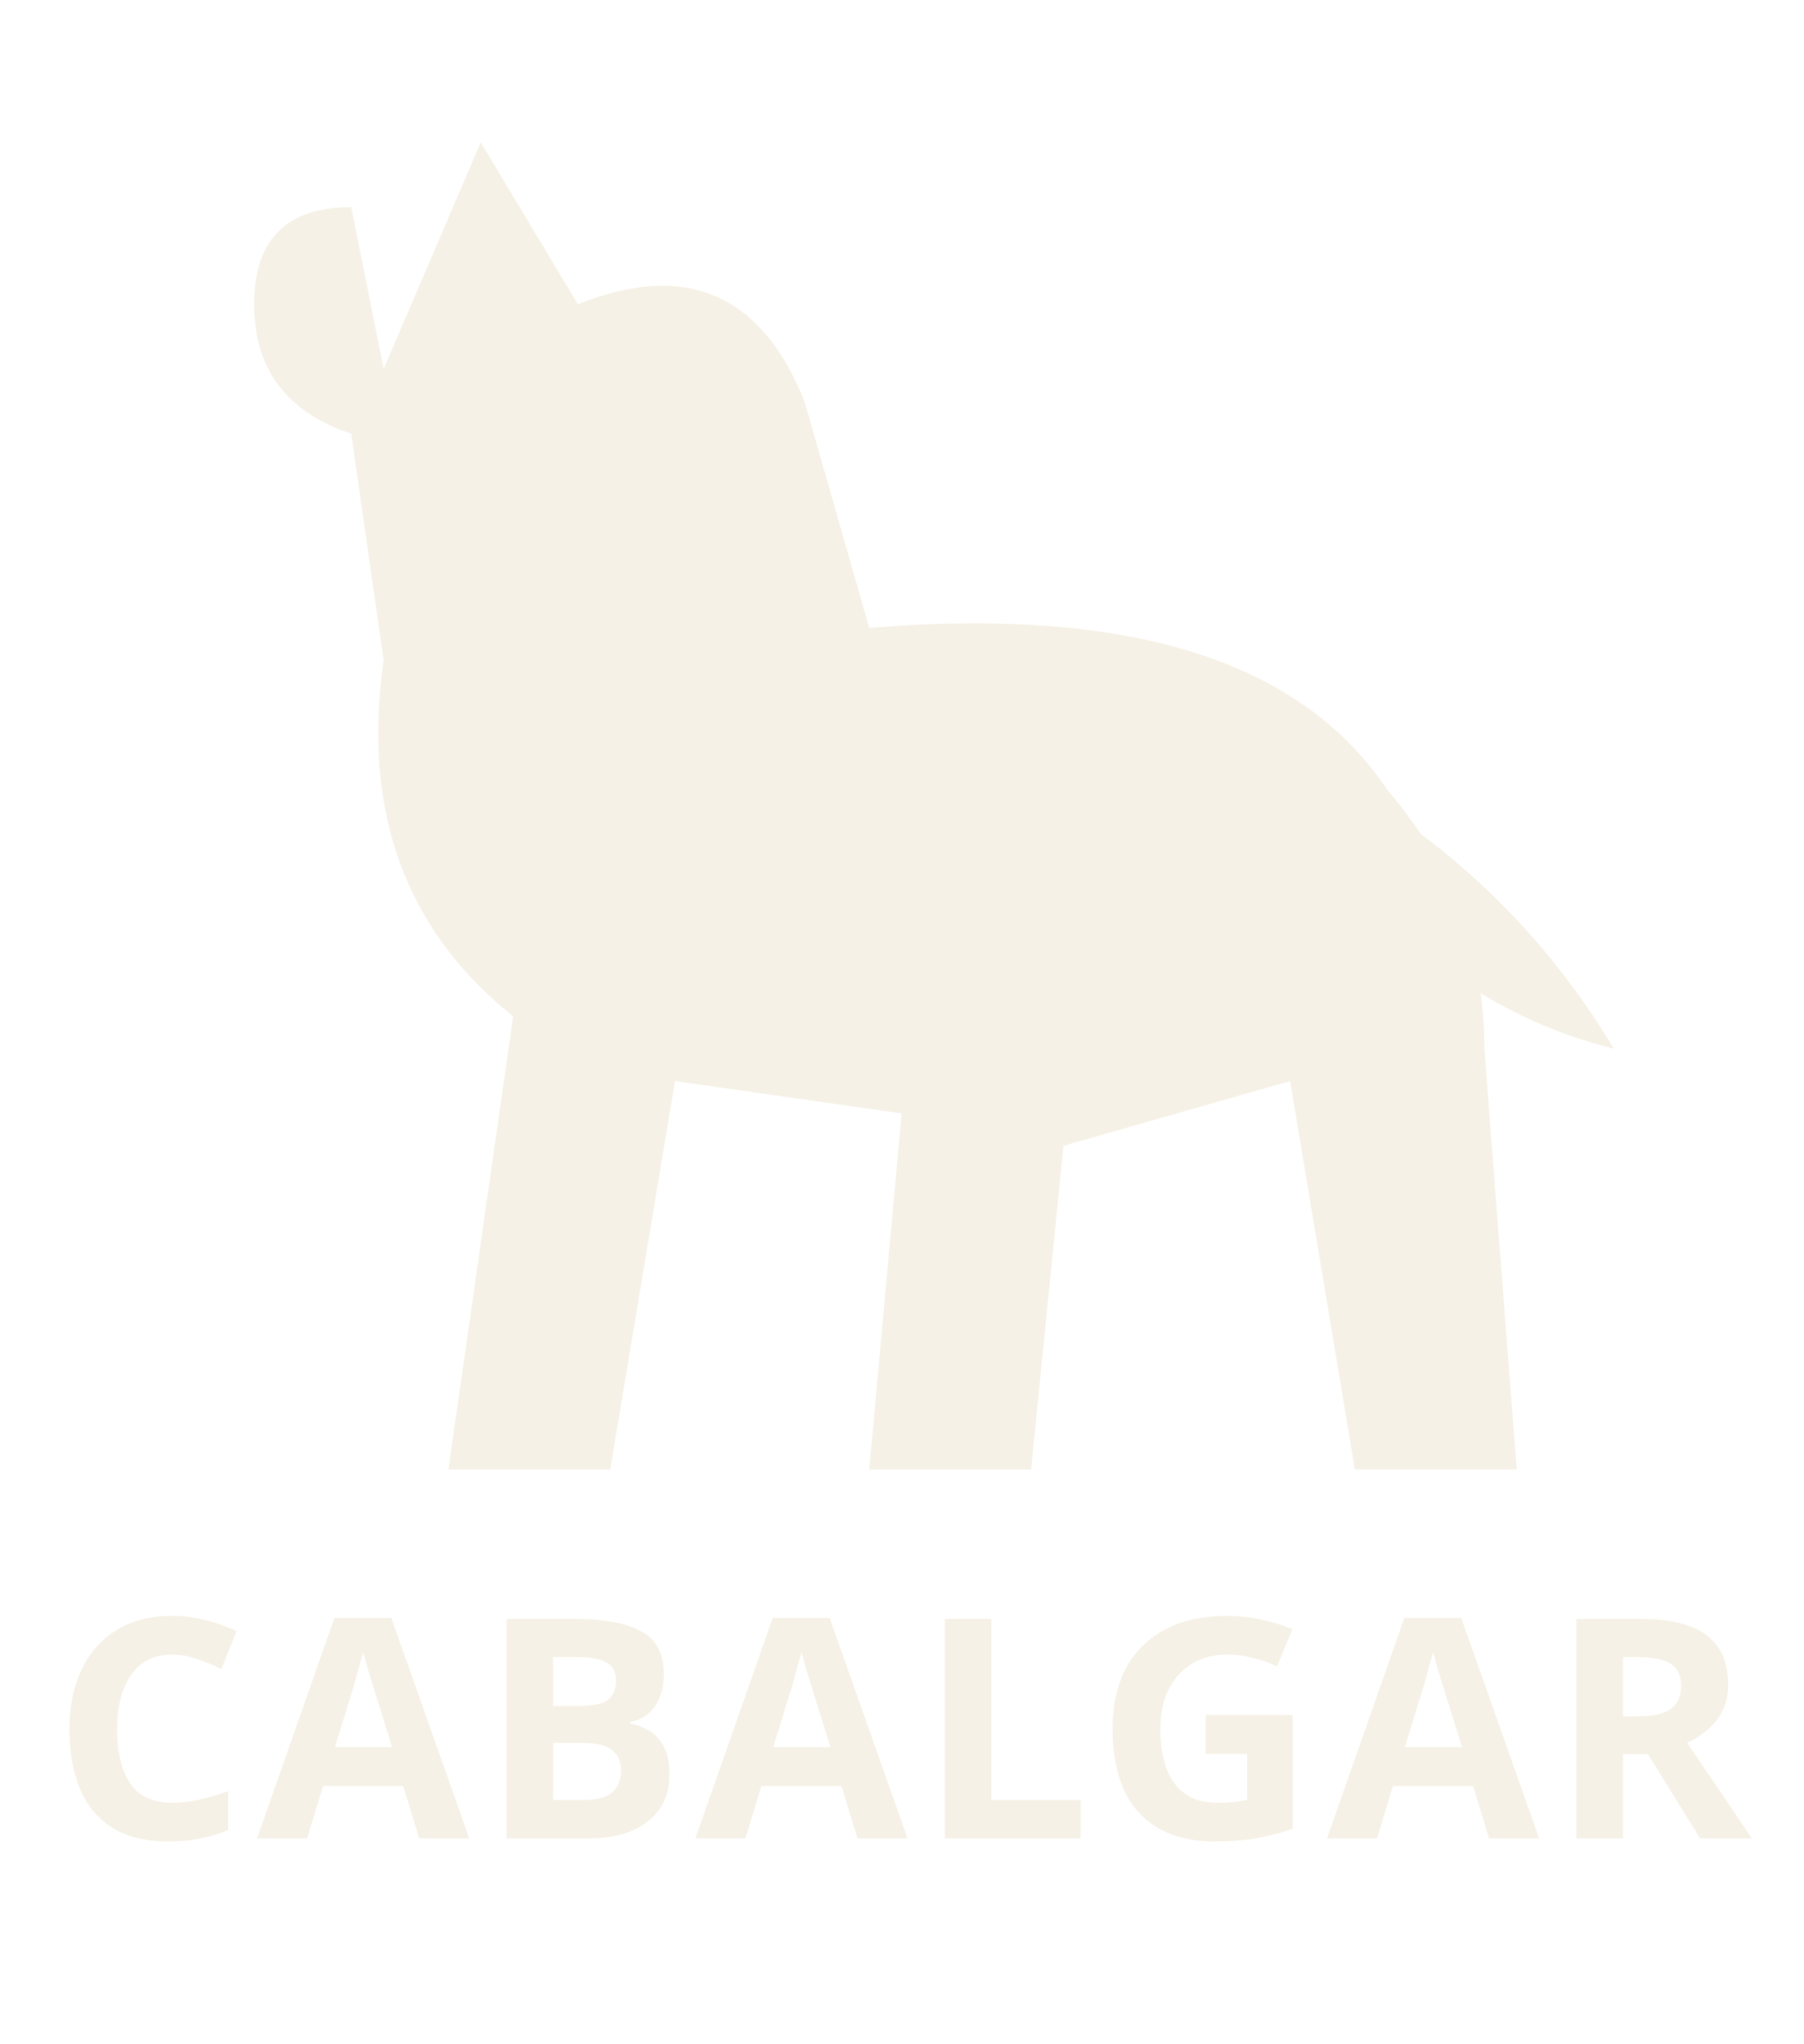
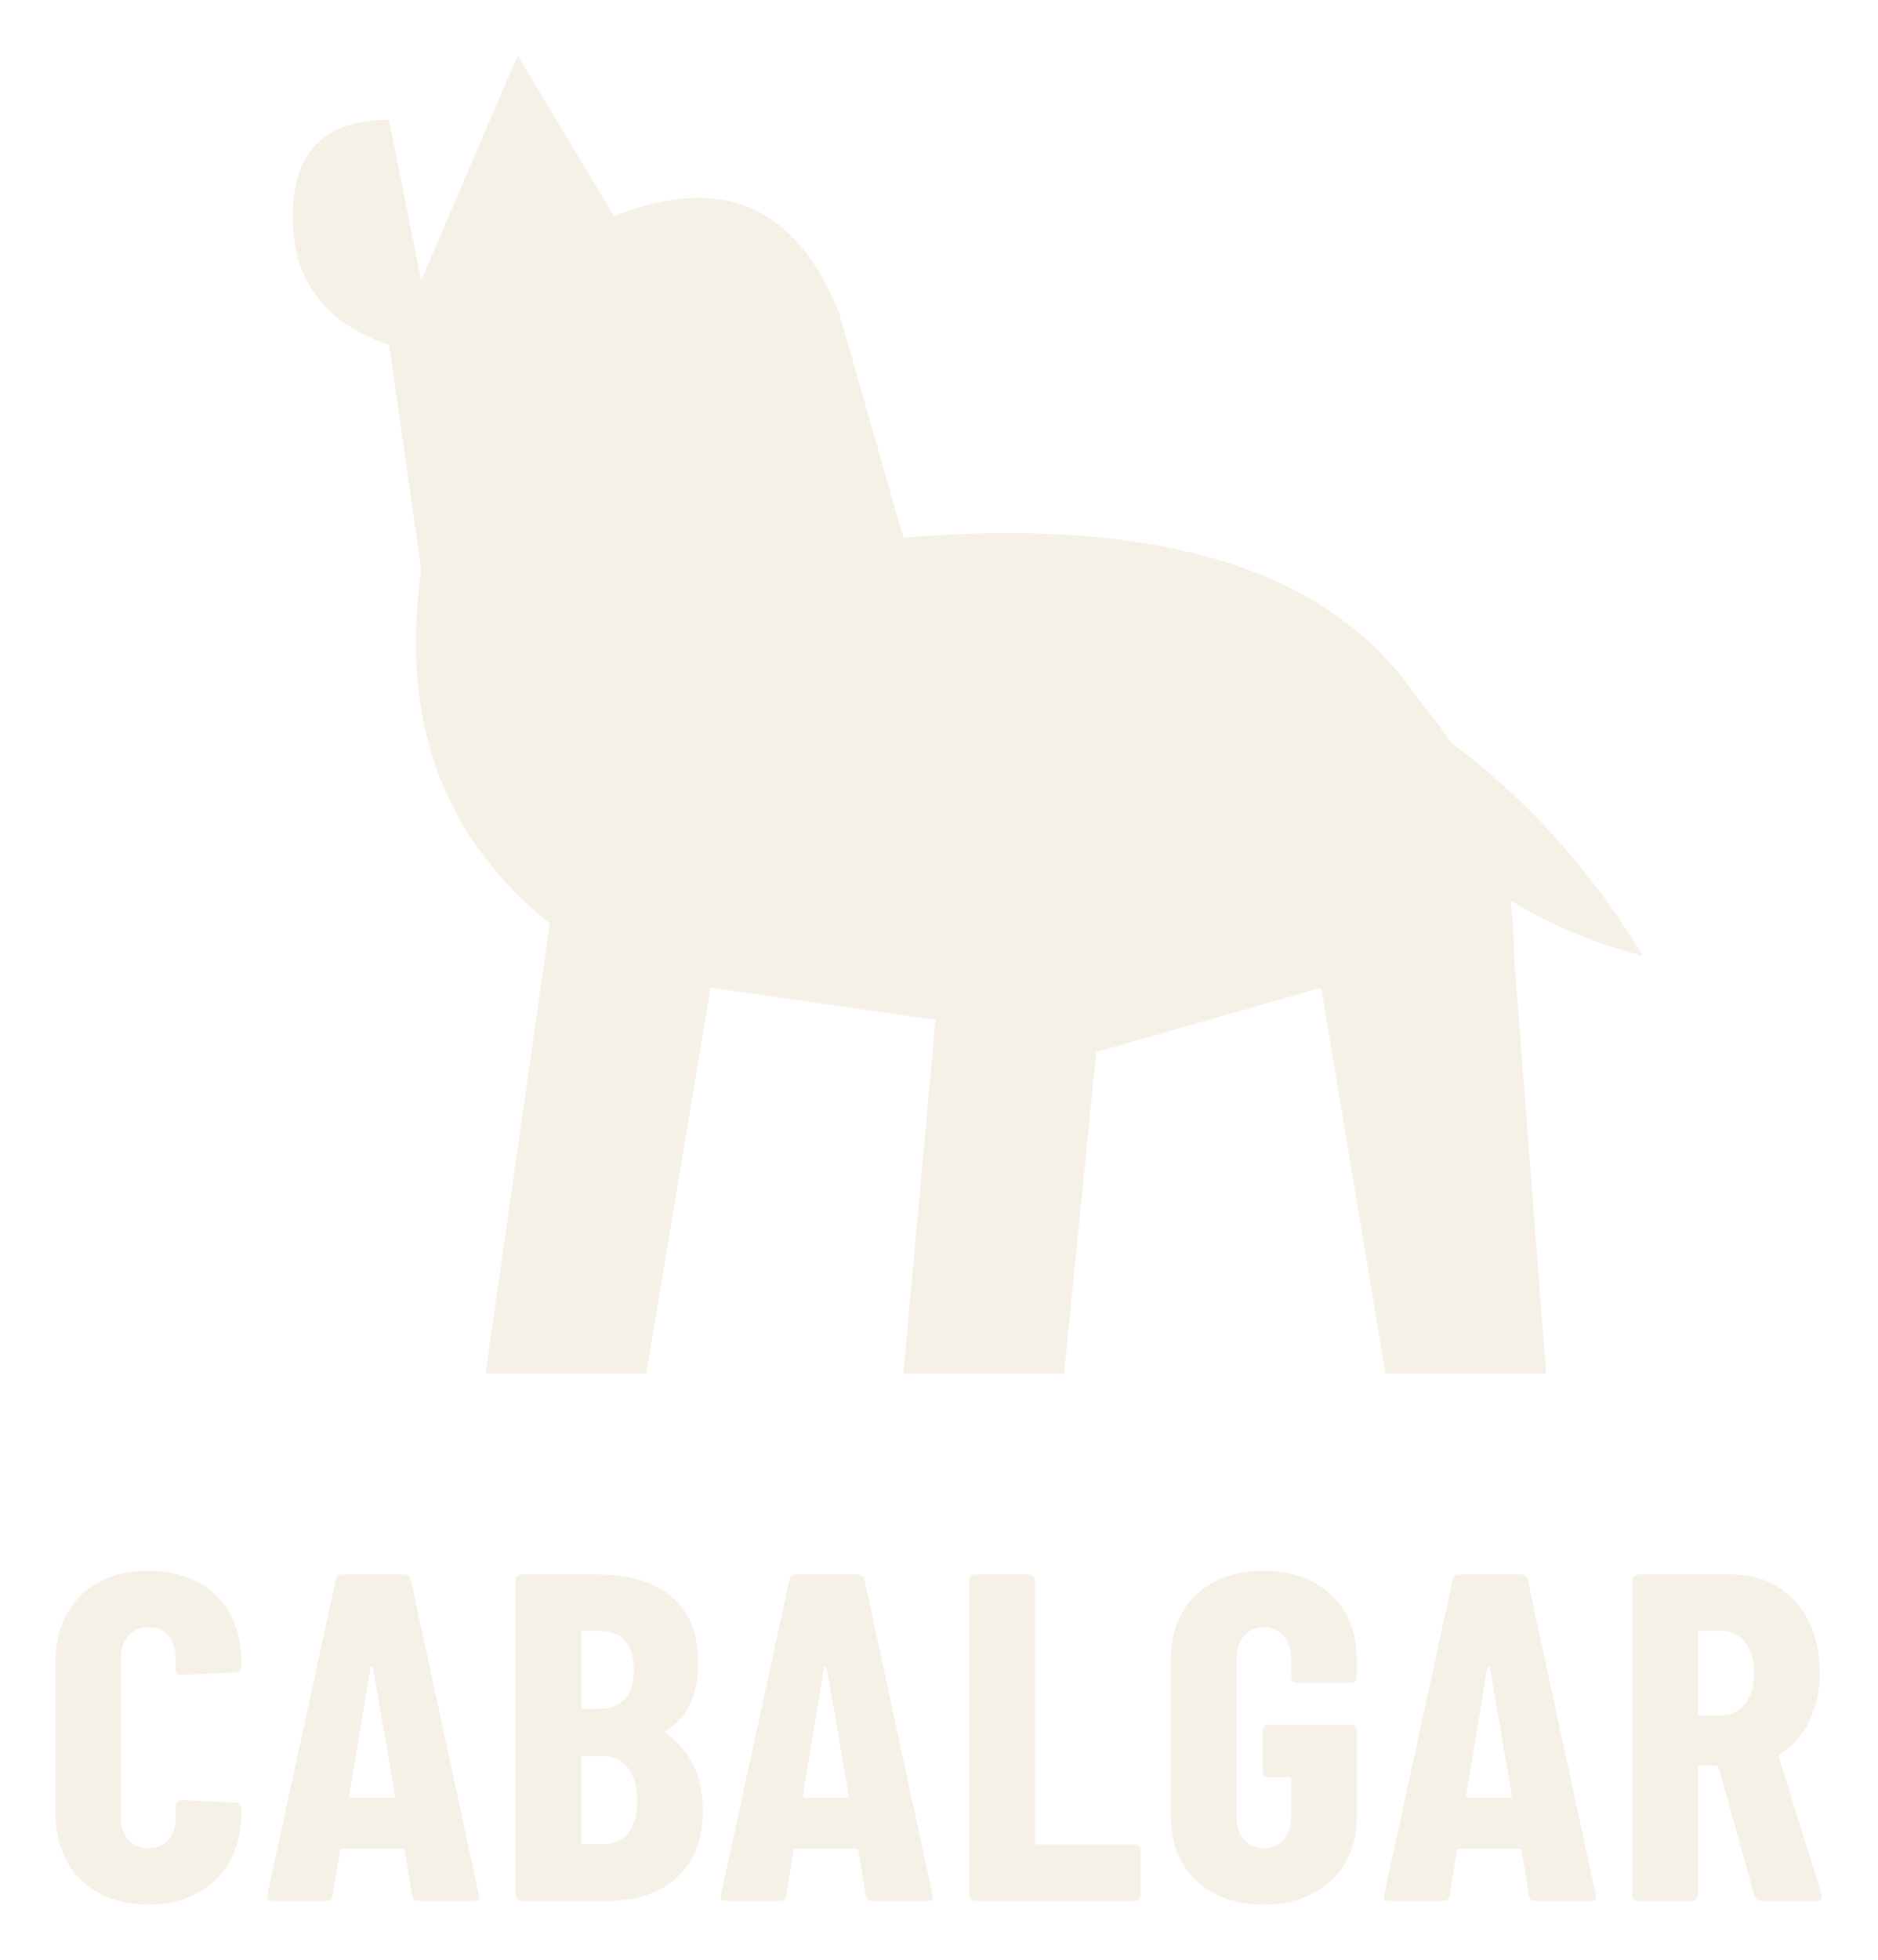
- <svg xmlns="http://www.w3.org/2000/svg" viewBox="-5.7 3.2 111.4 126.3">
+ <svg xmlns="http://www.w3.org/2000/svg" viewBox="-8.21 8.55 116.84 121.93">
  <path fill="#F6F1E6" d="M18 26 l6 -14 6 10 q10 -4 14 6 l4 14 q24 -2 32 10 q6 7 6 16 l2 26 h-10 l-4 -24 -14 4 -2 20 h-10 l2 -22 -14 -2 -4 24 h-10 l4 -28 q-10 -8 -8 -22 l-2 -14 q-6 -2 -6 -8 q0 -6 6 -6 Z" />
  <path fill="#F6F1E6" d="M78 52 q10 6 16 16 q-8 -2 -14 -8 Z" />
-   <text x="50" y="116.8" text-anchor="middle" fill="#F6F1E6" font-family="Barlow Condensed, Arial Narrow, sans-serif" font-weight="700" font-size="19" letter-spacing="0.6">CABALGAR</text>
+   <path fill="#F6F1E6" d="M1.007 127.032Q-1.603 127.032 -3.184 125.48Q-4.764 123.929 -4.764 121.319L-4.764 121.319L-4.764 111.923Q-4.764 109.342 -3.184 107.805Q-1.603 106.268 1.007 106.268L1.007 106.268Q3.646 106.268 5.226 107.805Q6.807 109.342 6.807 111.923L6.807 111.923L6.807 112.242Q6.807 112.387 6.705 112.489Q6.604 112.59 6.459 112.59L6.459 112.59L3.066 112.735Q2.718 112.735 2.718 112.416L2.718 112.416L2.718 111.662Q2.718 110.821 2.254 110.299Q1.79 109.777 1.007 109.777L1.007 109.777Q0.253 109.777 -0.211 110.299Q-0.675 110.821 -0.675 111.662L-0.675 111.662L-0.675 121.667Q-0.675 122.508 -0.211 123.016Q0.253 123.523 1.007 123.523L1.007 123.523Q1.79 123.523 2.254 123.016Q2.718 122.508 2.718 121.667L2.718 121.667L2.718 120.884Q2.718 120.739 2.819 120.638Q2.921 120.536 3.066 120.536L3.066 120.536L6.459 120.681Q6.604 120.681 6.705 120.782Q6.807 120.884 6.807 121.029L6.807 121.029L6.807 121.319Q6.807 123.929 5.212 125.48Q3.617 127.032 1.007 127.032L1.007 127.032" />
+   <path fill="#F6F1E6" transform="translate(0.600 0)" d="M17.218 126.8Q16.87 126.8 16.841 126.481L16.841 126.481L16.377 123.697Q16.377 123.552 16.203 123.552L16.203 123.552L12.52 123.552Q12.346 123.552 12.346 123.697L12.346 123.697L11.882 126.481Q11.853 126.8 11.505 126.8L11.505 126.8L8.112 126.8Q7.735 126.8 7.822 126.423L7.822 126.423L12.085 106.819Q12.143 106.5 12.462 106.5L12.462 106.5L16.377 106.5Q16.696 106.5 16.754 106.819L16.754 106.819L20.988 126.423L21.017 126.539Q21.017 126.8 20.698 126.8L20.698 126.8L17.218 126.8M12.926 120.246Q12.926 120.391 13.042 120.391L13.042 120.391L15.652 120.391Q15.797 120.391 15.768 120.246L15.768 120.246L14.405 112.329Q14.376 112.242 14.318 112.242Q14.26 112.242 14.231 112.329L14.231 112.329L12.926 120.246" />
+   <path fill="#F6F1E6" transform="translate(1.200 0)" d="M34.328 121.203Q34.328 123.9 32.704 125.35Q31.08 126.8 28.499 126.8L28.499 126.8L23.018 126.8Q22.873 126.8 22.771 126.698Q22.67 126.597 22.67 126.452L22.67 126.452L22.67 106.848Q22.67 106.703 22.771 106.601Q22.873 106.5 23.018 106.5L23.018 106.5L27.861 106.5Q30.761 106.5 32.399 107.892Q34.038 109.284 34.038 112.039L34.038 112.039Q34.038 114.91 32.066 116.215L32.066 116.215Q31.95 116.302 32.037 116.389L32.037 116.389Q34.328 118.013 34.328 121.203L34.328 121.203M26.904 110.009Q26.759 110.009 26.759 110.154L26.759 110.154L26.759 114.707Q26.759 114.852 26.904 114.852L26.904 114.852L27.948 114.852Q28.934 114.852 29.485 114.228Q30.036 113.605 30.036 112.474L30.036 112.474Q30.036 111.285 29.499 110.647Q28.963 110.009 27.948 110.009L27.948 110.009L26.904 110.009M28.18 123.262Q29.137 123.262 29.688 122.566Q30.239 121.87 30.239 120.594L30.239 120.594Q30.239 119.318 29.688 118.564Q29.137 117.81 28.209 117.81L28.209 117.81L26.904 117.81Q26.759 117.81 26.759 117.955L26.759 117.955L26.759 123.117Q26.759 123.262 26.904 123.262L26.904 123.262L28.18 123.262" />
+   <path fill="#F6F1E6" transform="translate(1.800 0)" d="M44.246 126.8Q43.898 126.8 43.869 126.481L43.869 126.481L43.405 123.697Q43.405 123.552 43.231 123.552L43.231 123.552L39.548 123.552Q39.374 123.552 39.374 123.697L39.374 123.697L38.91 126.481Q38.881 126.8 38.533 126.8L38.533 126.8L35.14 126.8Q34.763 126.8 34.85 126.423L34.85 126.423L39.113 106.819Q39.171 106.5 39.49 106.5L39.49 106.5L43.405 106.5Q43.724 106.5 43.782 106.819L43.782 106.819L48.016 126.423L48.045 126.539Q48.045 126.8 47.726 126.8L47.726 126.8L44.246 126.8M39.954 120.246Q39.954 120.391 40.07 120.391L40.07 120.391L42.68 120.391Q42.825 120.391 42.796 120.246L42.796 120.246L41.433 112.329Q41.404 112.242 41.346 112.242Q41.288 112.242 41.259 112.329L41.259 112.329L39.954 120.246" />
+   <path fill="#F6F1E6" transform="translate(2.400 0)" d="M50.046 126.8Q49.901 126.8 49.799 126.698Q49.698 126.597 49.698 126.452L49.698 126.452L49.698 106.848Q49.698 106.703 49.799 106.601Q49.901 106.5 50.046 106.5L50.046 106.5L53.439 106.5Q53.584 106.5 53.685 106.601Q53.787 106.703 53.787 106.848L53.787 106.848L53.787 123.146Q53.787 123.291 53.932 123.291L53.932 123.291L60.022 123.291Q60.167 123.291 60.268 123.392Q60.37 123.494 60.37 123.639L60.37 123.639L60.37 126.452Q60.37 126.597 60.268 126.698Q60.167 126.8 60.022 126.8L60.022 126.8L50.046 126.8" />
+   <path fill="#F6F1E6" transform="translate(3.000 0)" d="M67.417 127.032Q64.807 127.032 63.226 125.538Q61.646 124.045 61.646 121.551L61.646 121.551L61.646 111.749Q61.646 109.255 63.226 107.761Q64.807 106.268 67.417 106.268L67.417 106.268Q70.027 106.268 71.622 107.776Q73.217 109.284 73.217 111.778L73.217 111.778L73.217 112.88Q73.217 113.025 73.115 113.126Q73.014 113.228 72.869 113.228L72.869 113.228L69.476 113.228Q69.331 113.228 69.229 113.126Q69.128 113.025 69.128 112.88L69.128 112.88L69.128 111.72Q69.128 110.85 68.664 110.314Q68.2 109.777 67.417 109.777L67.417 109.777Q66.663 109.777 66.199 110.314Q65.735 110.85 65.735 111.72L65.735 111.72L65.735 121.58Q65.735 122.45 66.199 122.986Q66.663 123.523 67.417 123.523L67.417 123.523Q68.2 123.523 68.664 122.986Q69.128 122.45 69.128 121.58L69.128 121.58L69.128 119.26Q69.128 119.115 68.983 119.115L68.983 119.115L67.707 119.115Q67.562 119.115 67.46 119.013Q67.359 118.912 67.359 118.767L67.359 118.767L67.359 116.186Q67.359 116.041 67.46 115.939Q67.562 115.838 67.707 115.838L67.707 115.838L72.869 115.838Q73.014 115.838 73.115 115.939Q73.217 116.041 73.217 116.186L73.217 116.186L73.217 121.551Q73.217 124.045 71.622 125.538Q70.027 127.032 67.417 127.032L67.417 127.032" />
+   <path fill="#F6F1E6" transform="translate(3.600 0)" d="M83.715 126.8Q83.367 126.8 83.338 126.481L83.338 126.481L82.874 123.697Q82.874 123.552 82.7 123.552L82.7 123.552L79.017 123.552Q78.843 123.552 78.843 123.697L78.843 123.697L78.379 126.481Q78.35 126.8 78.002 126.8L78.002 126.8L74.609 126.8Q74.232 126.8 74.319 126.423L74.319 126.423L78.582 106.819Q78.64 106.5 78.959 106.5L78.959 106.5L82.874 106.5Q83.193 106.5 83.251 106.819L83.251 106.819L87.485 126.423L87.514 126.539Q87.514 126.8 87.195 126.8L87.195 126.8L83.715 126.8M79.423 120.246Q79.423 120.391 79.539 120.391L79.539 120.391L82.149 120.391Q82.294 120.391 82.265 120.246L82.265 120.246L80.902 112.329Q80.873 112.242 80.815 112.242Q80.757 112.242 80.728 112.329L80.728 112.329L79.423 120.246" />
+   <path fill="#F6F1E6" transform="translate(4.200 0)" d="M97.171 126.8Q96.852 126.8 96.765 126.51L96.765 126.51L94.532 118.506Q94.474 118.39 94.387 118.39L94.387 118.39L93.401 118.39Q93.256 118.39 93.256 118.535L93.256 118.535L93.256 126.452Q93.256 126.597 93.154 126.698Q93.053 126.8 92.908 126.8L92.908 126.8L89.515 126.8Q89.37 126.8 89.268 126.698Q89.167 126.597 89.167 126.452L89.167 126.452L89.167 106.848Q89.167 106.703 89.268 106.601Q89.37 106.5 89.515 106.5L89.515 106.5L95.373 106.5Q96.968 106.5 98.215 107.268Q99.462 108.037 100.143 109.429Q100.825 110.821 100.825 112.619L100.825 112.619Q100.825 114.33 100.172 115.635Q99.52 116.94 98.36 117.665L98.36 117.665Q98.302 117.694 98.273 117.737Q98.244 117.781 98.273 117.839L98.273 117.839L100.941 126.394L100.97 126.51Q100.97 126.8 100.651 126.8L100.651 126.8L97.171 126.8M93.401 110.009Q93.256 110.009 93.256 110.154L93.256 110.154L93.256 115.113Q93.256 115.258 93.401 115.258L93.401 115.258L94.706 115.258Q95.605 115.258 96.17 114.547Q96.736 113.837 96.736 112.648L96.736 112.648Q96.736 111.43 96.17 110.719Q95.605 110.009 94.706 110.009L94.706 110.009L93.401 110.009" />
</svg>
